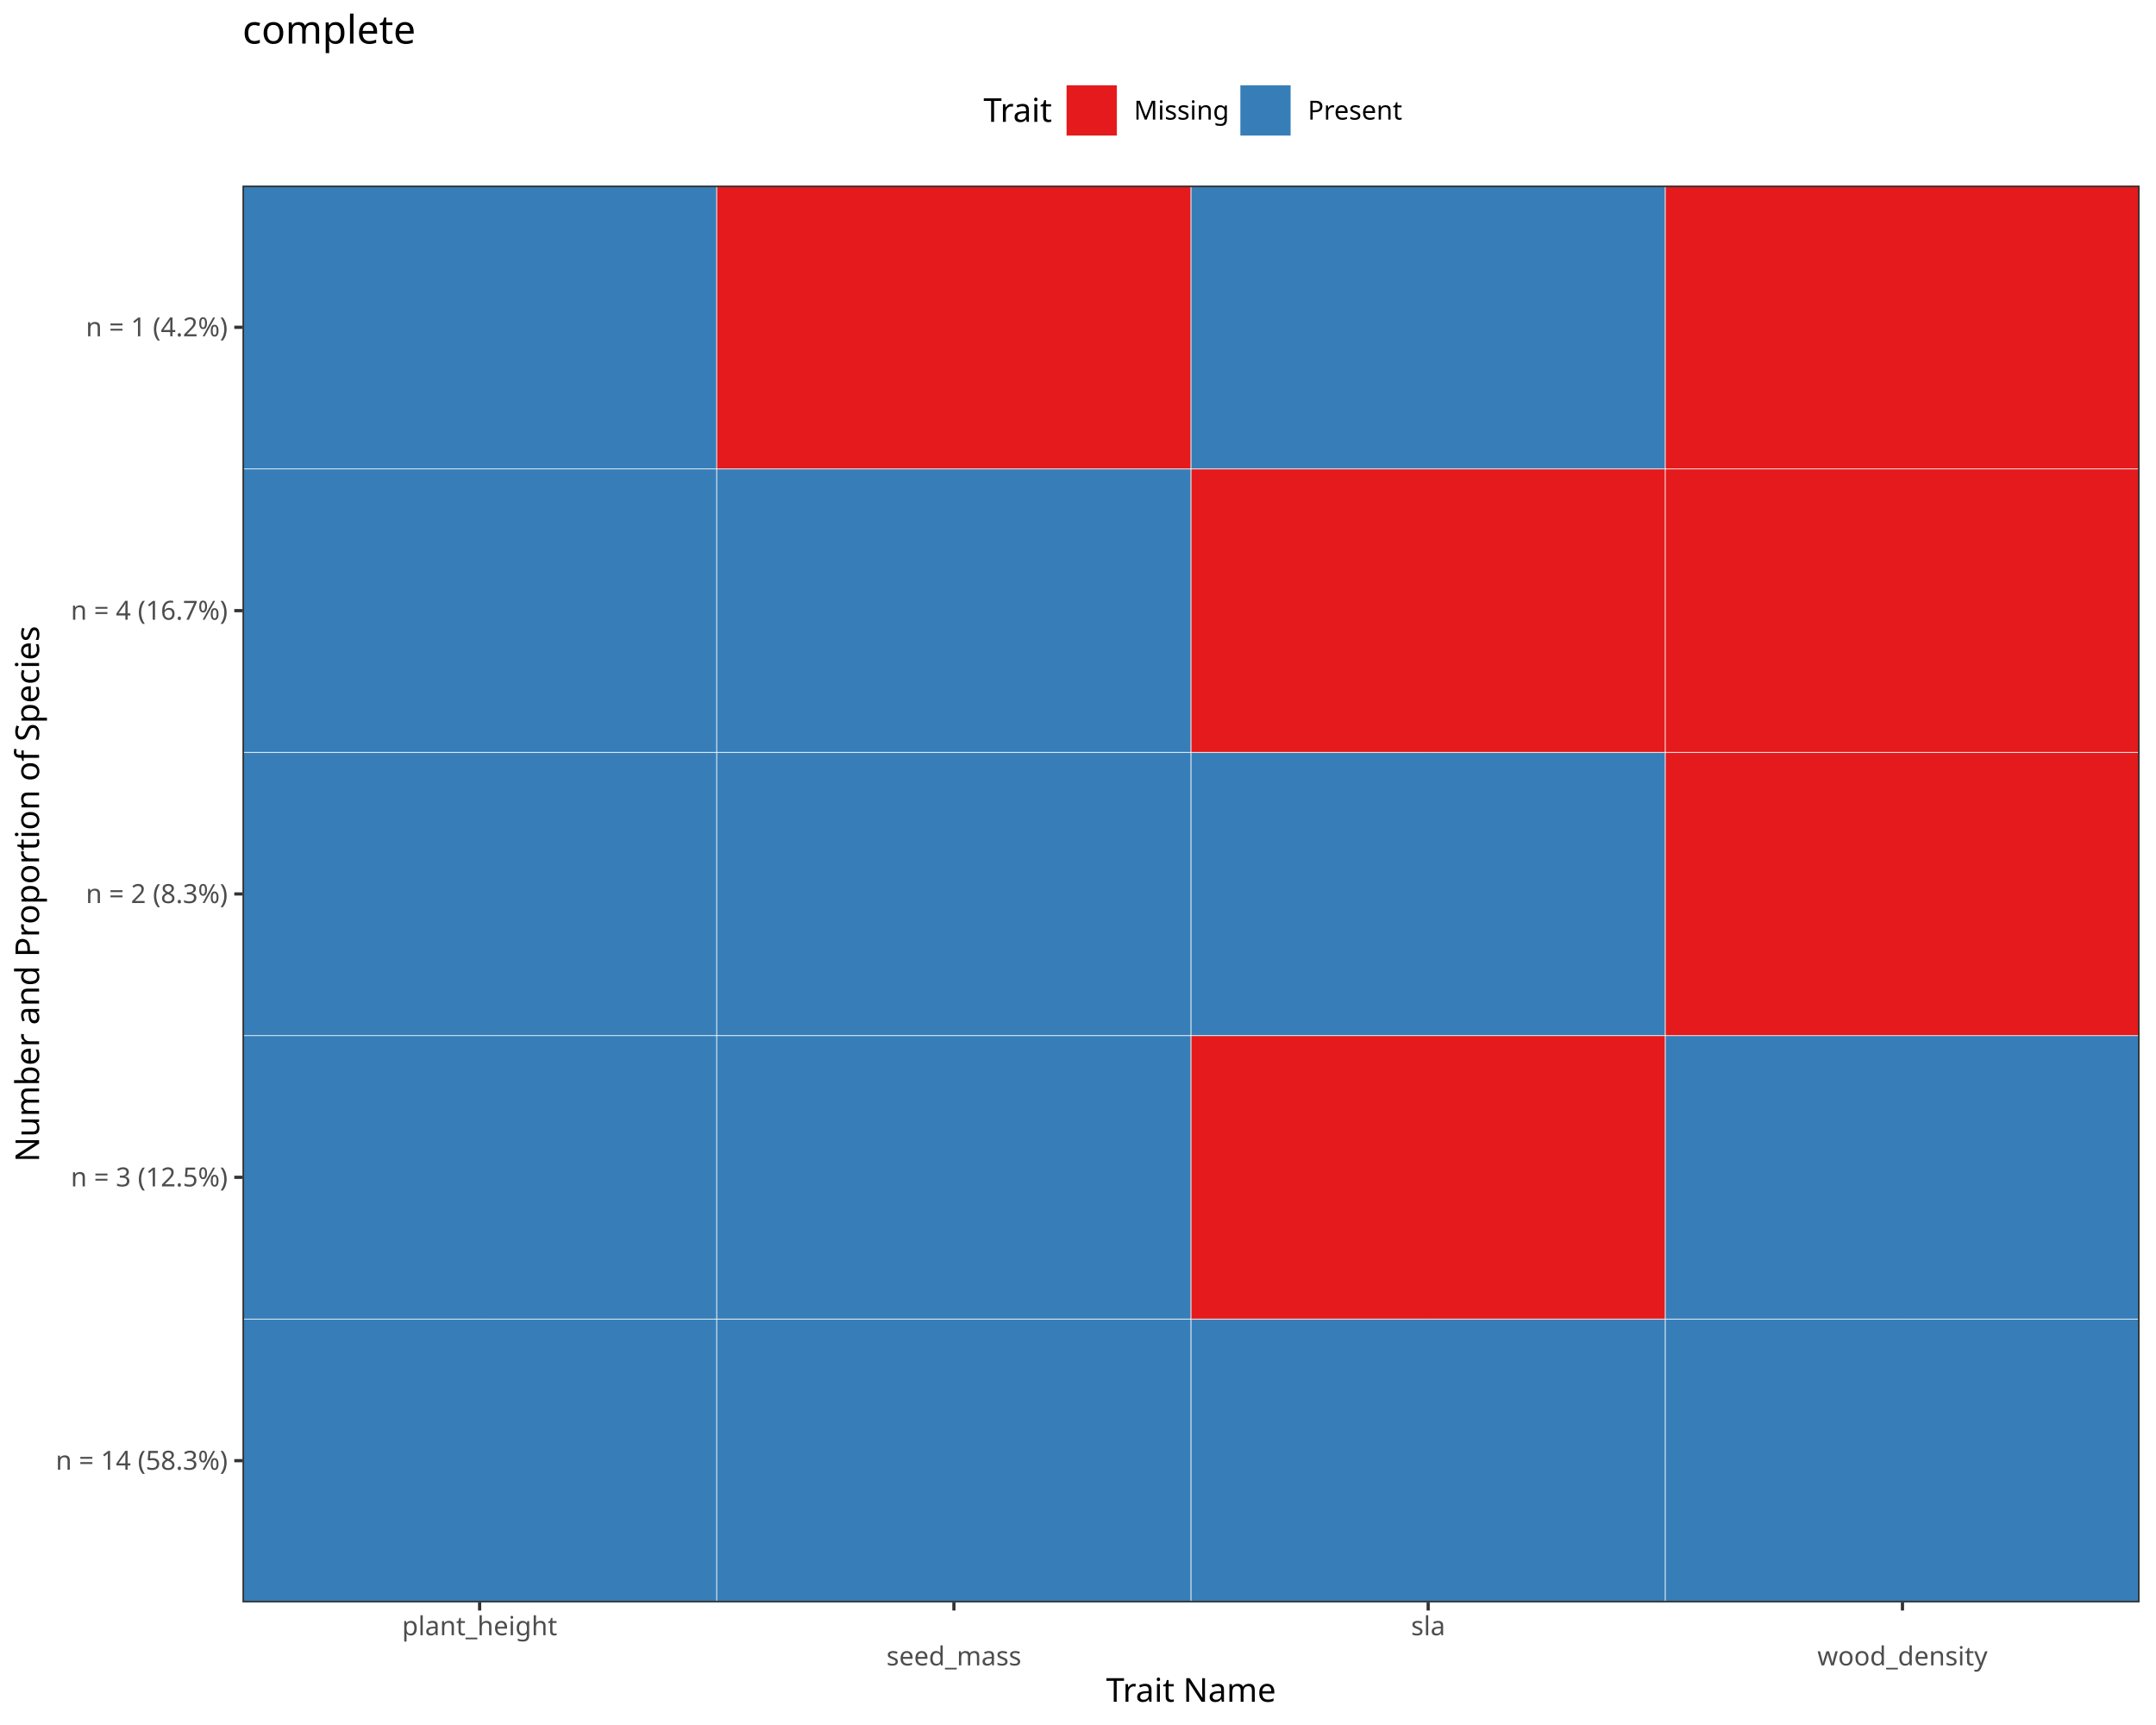
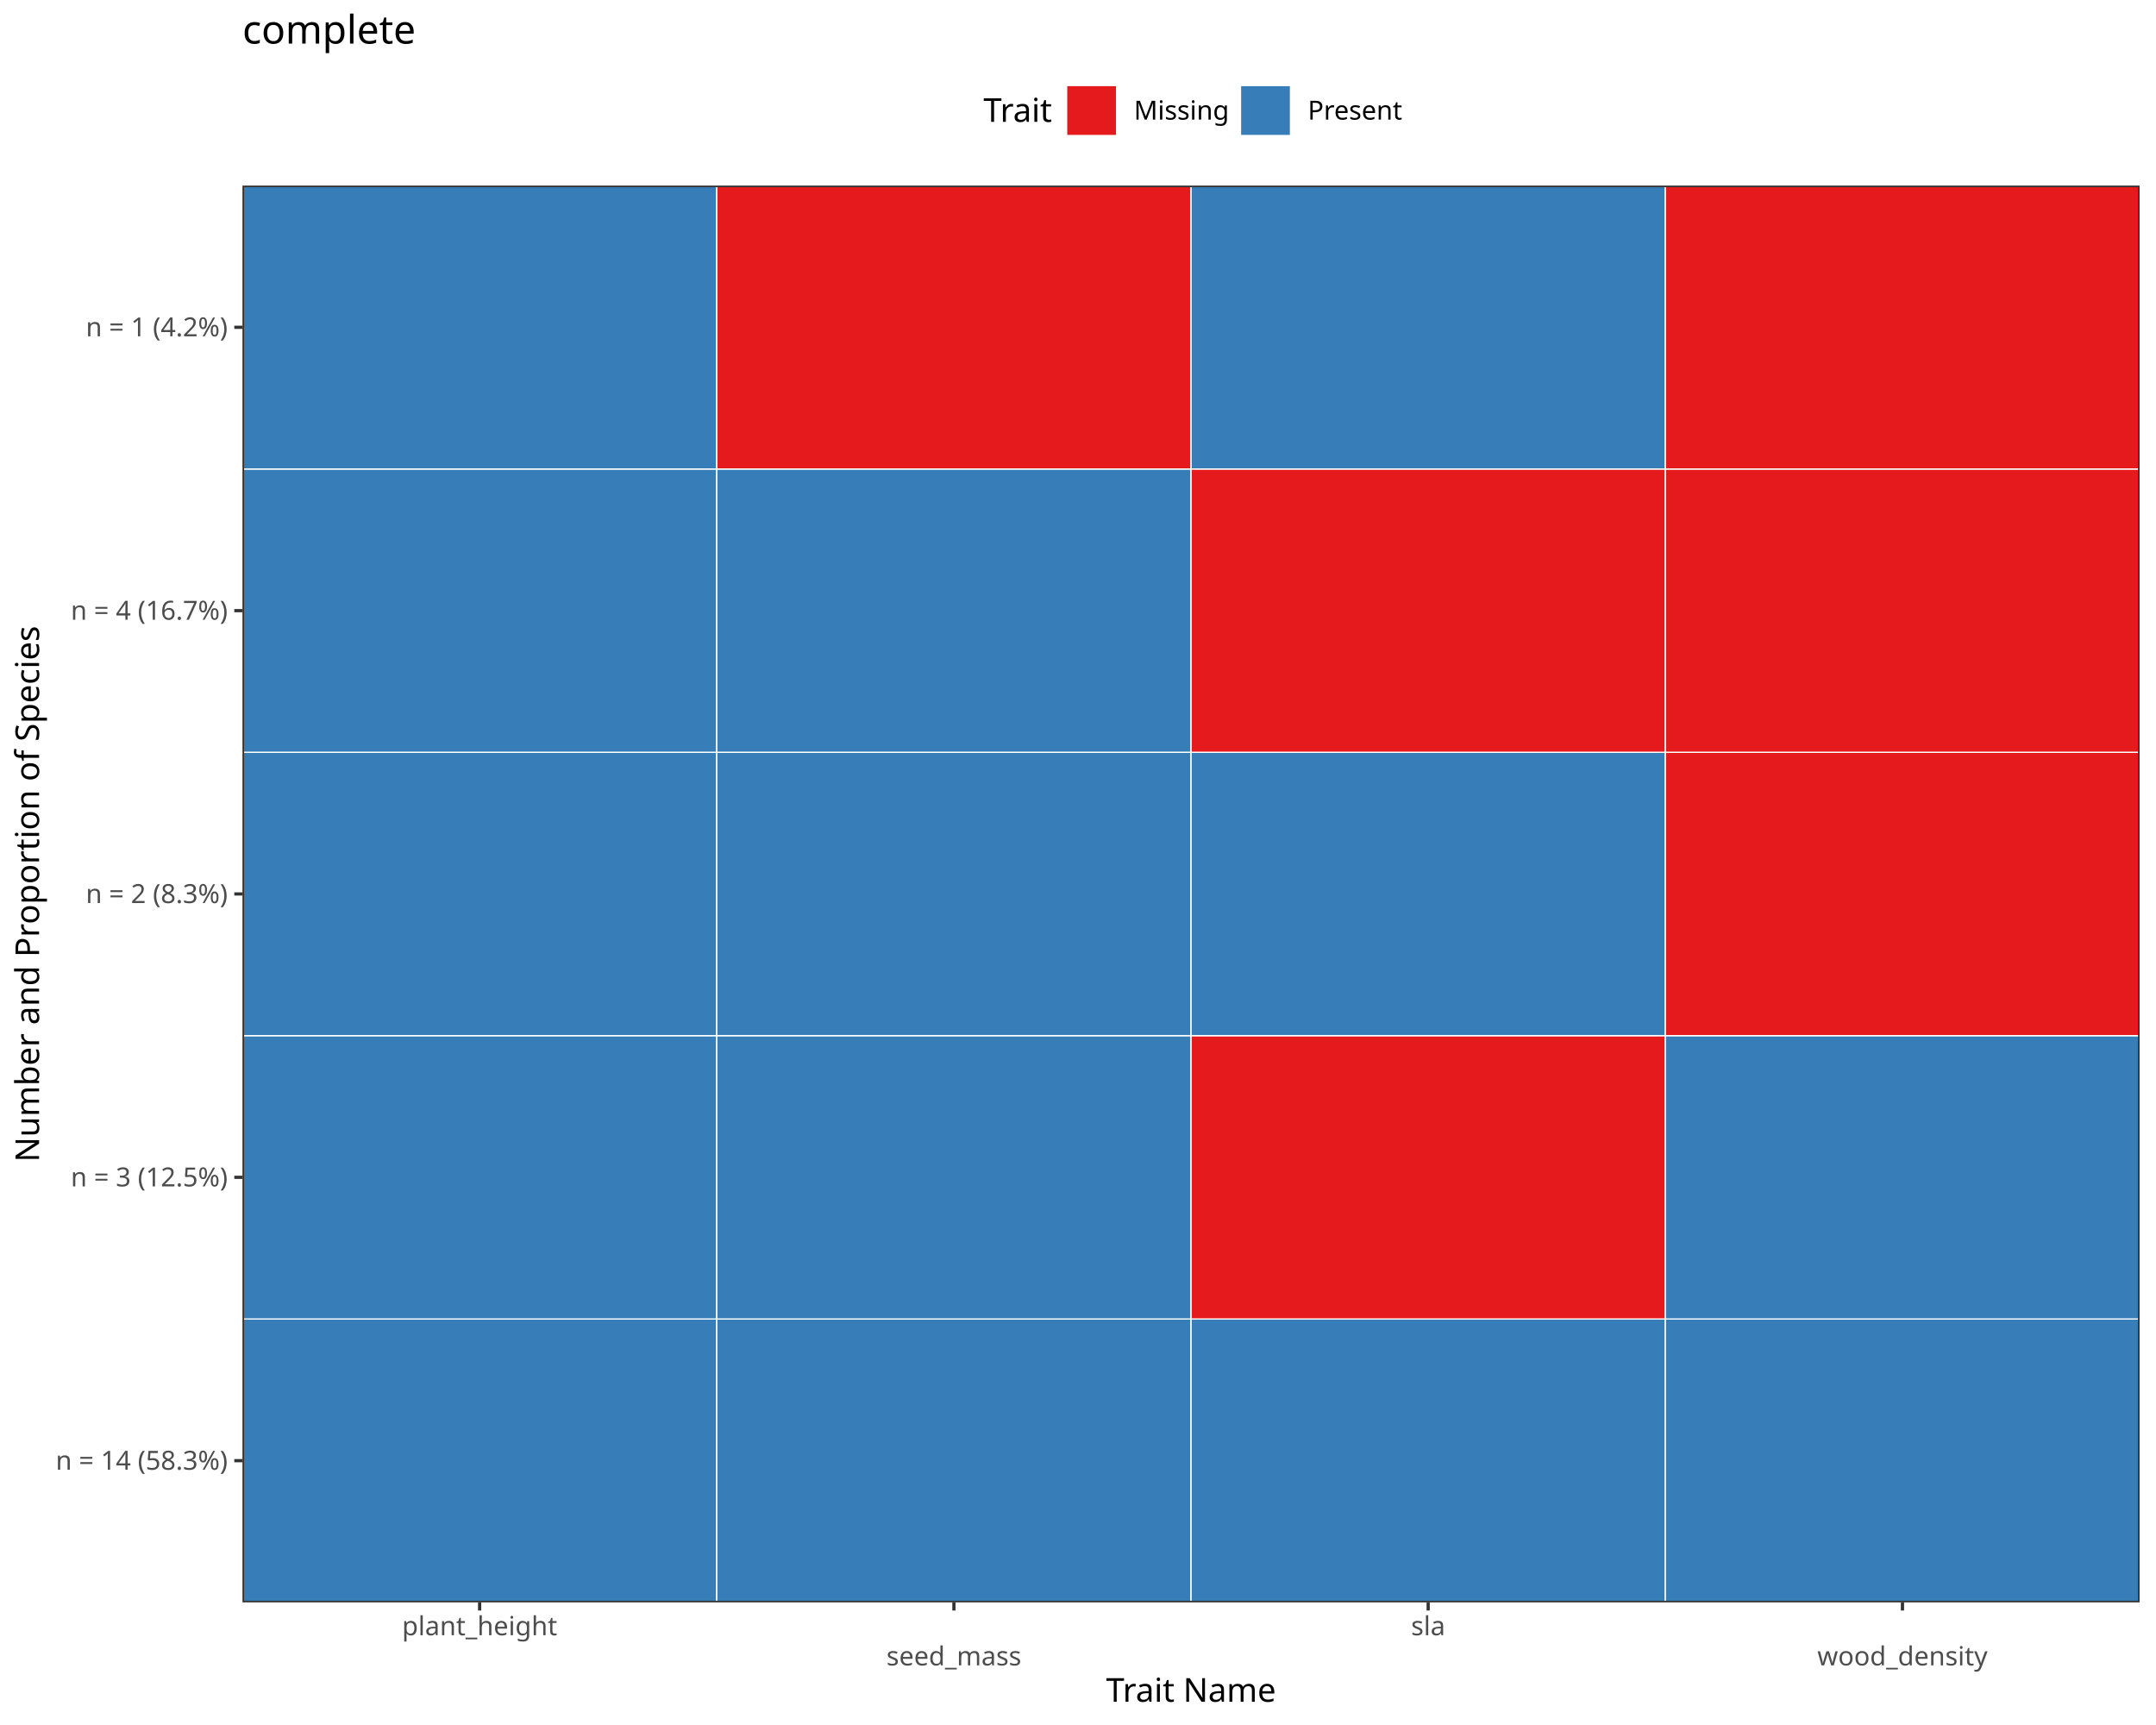
<svg xmlns="http://www.w3.org/2000/svg" class="svglite" data-engine-version="2.0" width="720.00pt" height="576.00pt" viewBox="0 0 720.00 576.00">
  <defs>
    <style type="text/css">
    .svglite line, .svglite polyline, .svglite polygon, .svglite path, .svglite rect, .svglite circle {
      fill: none;
      stroke: #000000;
      stroke-linecap: round;
      stroke-linejoin: round;
      stroke-miterlimit: 10.00;
    }
  </style>
  </defs>
  <rect width="100%" height="100%" style="stroke: none; fill: #FFFFFF;" />
  <defs>
    <clipPath id="cpMC4wMHw3MjAuMDB8MC4wMHw1NzYuMDA=">
      <rect x="0.00" y="0.00" width="720.00" height="576.00" />
    </clipPath>
  </defs>
  <g clip-path="url(#cpMC4wMHw3MjAuMDB8MC4wMHw1NzYuMDA=)">
    <rect x="0.00" y="0.00" width="720.00" height="576.00" style="stroke-width: 1.07; stroke: #FFFFFF; fill: #FFFFFF;" />
  </g>
  <defs>
    <clipPath id="cpODAuOTh8NzE0LjUyfDYxLjk4fDUzNS4wNA==">
      <rect x="80.98" y="61.98" width="633.54" height="473.06" />
    </clipPath>
  </defs>
  <g clip-path="url(#cpODAuOTh8NzE0LjUyfDYxLjk4fDUzNS4wNA==)">
    <rect x="80.98" y="61.98" width="633.54" height="473.06" style="stroke-width: 1.07; stroke: none; fill: #FFFFFF;" />
    <polyline points="80.98,487.73 714.52,487.73 " style="stroke-width: 1.07; stroke: #EBEBEB; stroke-linecap: butt;" />
    <polyline points="80.98,393.12 714.52,393.12 " style="stroke-width: 1.07; stroke: #EBEBEB; stroke-linecap: butt;" />
    <polyline points="80.98,298.51 714.52,298.51 " style="stroke-width: 1.07; stroke: #EBEBEB; stroke-linecap: butt;" />
    <polyline points="80.98,203.90 714.52,203.90 " style="stroke-width: 1.07; stroke: #EBEBEB; stroke-linecap: butt;" />
    <polyline points="80.98,109.29 714.52,109.29 " style="stroke-width: 1.07; stroke: #EBEBEB; stroke-linecap: butt;" />
    <polyline points="160.17,535.04 160.17,61.98 " style="stroke-width: 1.07; stroke: #EBEBEB; stroke-linecap: butt;" />
    <polyline points="318.56,535.04 318.56,61.98 " style="stroke-width: 1.07; stroke: #EBEBEB; stroke-linecap: butt;" />
    <polyline points="476.94,535.04 476.94,61.98 " style="stroke-width: 1.07; stroke: #EBEBEB; stroke-linecap: butt;" />
    <polyline points="635.33,535.04 635.33,61.98 " style="stroke-width: 1.07; stroke: #EBEBEB; stroke-linecap: butt;" />
-     <rect x="80.98" y="440.43" width="158.39" height="94.61" style="stroke-width: 0.21; stroke: #FFFFFF; stroke-linecap: butt; stroke-linejoin: miter; fill: #377EB8;" />
-     <rect x="239.36" y="440.43" width="158.39" height="94.61" style="stroke-width: 0.21; stroke: #FFFFFF; stroke-linecap: butt; stroke-linejoin: miter; fill: #377EB8;" />
-     <rect x="397.75" y="440.43" width="158.39" height="94.61" style="stroke-width: 0.21; stroke: #FFFFFF; stroke-linecap: butt; stroke-linejoin: miter; fill: #377EB8;" />
-     <rect x="556.14" y="440.43" width="158.39" height="94.61" style="stroke-width: 0.21; stroke: #FFFFFF; stroke-linecap: butt; stroke-linejoin: miter; fill: #377EB8;" />
-     <rect x="80.98" y="345.82" width="158.39" height="94.61" style="stroke-width: 0.21; stroke: #FFFFFF; stroke-linecap: butt; stroke-linejoin: miter; fill: #377EB8;" />
-     <rect x="239.36" y="345.82" width="158.39" height="94.61" style="stroke-width: 0.21; stroke: #FFFFFF; stroke-linecap: butt; stroke-linejoin: miter; fill: #377EB8;" />
-     <rect x="397.75" y="345.82" width="158.39" height="94.61" style="stroke-width: 0.21; stroke: #FFFFFF; stroke-linecap: butt; stroke-linejoin: miter; fill: #E41A1C;" />
-     <rect x="556.14" y="345.82" width="158.39" height="94.61" style="stroke-width: 0.21; stroke: #FFFFFF; stroke-linecap: butt; stroke-linejoin: miter; fill: #377EB8;" />
-     <rect x="80.98" y="251.20" width="158.39" height="94.61" style="stroke-width: 0.21; stroke: #FFFFFF; stroke-linecap: butt; stroke-linejoin: miter; fill: #377EB8;" />
-     <rect x="239.36" y="251.20" width="158.39" height="94.61" style="stroke-width: 0.21; stroke: #FFFFFF; stroke-linecap: butt; stroke-linejoin: miter; fill: #377EB8;" />
-     <rect x="397.75" y="251.20" width="158.39" height="94.61" style="stroke-width: 0.21; stroke: #FFFFFF; stroke-linecap: butt; stroke-linejoin: miter; fill: #377EB8;" />
-     <rect x="556.14" y="251.20" width="158.39" height="94.61" style="stroke-width: 0.21; stroke: #FFFFFF; stroke-linecap: butt; stroke-linejoin: miter; fill: #E41A1C;" />
-     <rect x="80.98" y="156.59" width="158.39" height="94.61" style="stroke-width: 0.21; stroke: #FFFFFF; stroke-linecap: butt; stroke-linejoin: miter; fill: #377EB8;" />
-     <rect x="239.36" y="156.59" width="158.39" height="94.61" style="stroke-width: 0.21; stroke: #FFFFFF; stroke-linecap: butt; stroke-linejoin: miter; fill: #377EB8;" />
-     <rect x="397.75" y="156.59" width="158.39" height="94.61" style="stroke-width: 0.21; stroke: #FFFFFF; stroke-linecap: butt; stroke-linejoin: miter; fill: #E41A1C;" />
-     <rect x="556.14" y="156.59" width="158.39" height="94.61" style="stroke-width: 0.21; stroke: #FFFFFF; stroke-linecap: butt; stroke-linejoin: miter; fill: #E41A1C;" />
-     <rect x="80.98" y="61.98" width="158.39" height="94.61" style="stroke-width: 0.21; stroke: #FFFFFF; stroke-linecap: butt; stroke-linejoin: miter; fill: #377EB8;" />
-     <rect x="239.36" y="61.98" width="158.39" height="94.61" style="stroke-width: 0.21; stroke: #FFFFFF; stroke-linecap: butt; stroke-linejoin: miter; fill: #E41A1C;" />
-     <rect x="397.75" y="61.98" width="158.39" height="94.61" style="stroke-width: 0.21; stroke: #FFFFFF; stroke-linecap: butt; stroke-linejoin: miter; fill: #377EB8;" />
-     <rect x="556.14" y="61.98" width="158.39" height="94.61" style="stroke-width: 0.21; stroke: #FFFFFF; stroke-linecap: butt; stroke-linejoin: miter; fill: #E41A1C;" />
+     <rect x="80.98" y="440.43" width="158.39" height="94.61" style="stroke-width: 0.43; stroke: #FFFFFF; stroke-linecap: butt; stroke-linejoin: miter; fill: #377EB8;" />
+     <rect x="239.36" y="440.43" width="158.39" height="94.61" style="stroke-width: 0.43; stroke: #FFFFFF; stroke-linecap: butt; stroke-linejoin: miter; fill: #377EB8;" />
+     <rect x="397.75" y="440.43" width="158.39" height="94.61" style="stroke-width: 0.43; stroke: #FFFFFF; stroke-linecap: butt; stroke-linejoin: miter; fill: #377EB8;" />
+     <rect x="556.14" y="440.43" width="158.39" height="94.61" style="stroke-width: 0.43; stroke: #FFFFFF; stroke-linecap: butt; stroke-linejoin: miter; fill: #377EB8;" />
+     <rect x="80.98" y="345.82" width="158.39" height="94.61" style="stroke-width: 0.43; stroke: #FFFFFF; stroke-linecap: butt; stroke-linejoin: miter; fill: #377EB8;" />
+     <rect x="239.36" y="345.82" width="158.39" height="94.61" style="stroke-width: 0.43; stroke: #FFFFFF; stroke-linecap: butt; stroke-linejoin: miter; fill: #377EB8;" />
+     <rect x="397.75" y="345.82" width="158.39" height="94.61" style="stroke-width: 0.43; stroke: #FFFFFF; stroke-linecap: butt; stroke-linejoin: miter; fill: #E41A1C;" />
+     <rect x="556.14" y="345.82" width="158.39" height="94.61" style="stroke-width: 0.43; stroke: #FFFFFF; stroke-linecap: butt; stroke-linejoin: miter; fill: #377EB8;" />
+     <rect x="80.98" y="251.20" width="158.39" height="94.61" style="stroke-width: 0.43; stroke: #FFFFFF; stroke-linecap: butt; stroke-linejoin: miter; fill: #377EB8;" />
+     <rect x="239.36" y="251.20" width="158.39" height="94.61" style="stroke-width: 0.43; stroke: #FFFFFF; stroke-linecap: butt; stroke-linejoin: miter; fill: #377EB8;" />
+     <rect x="397.75" y="251.20" width="158.39" height="94.61" style="stroke-width: 0.43; stroke: #FFFFFF; stroke-linecap: butt; stroke-linejoin: miter; fill: #377EB8;" />
+     <rect x="556.14" y="251.20" width="158.39" height="94.61" style="stroke-width: 0.43; stroke: #FFFFFF; stroke-linecap: butt; stroke-linejoin: miter; fill: #E41A1C;" />
+     <rect x="80.98" y="156.59" width="158.39" height="94.61" style="stroke-width: 0.43; stroke: #FFFFFF; stroke-linecap: butt; stroke-linejoin: miter; fill: #377EB8;" />
+     <rect x="239.36" y="156.59" width="158.39" height="94.61" style="stroke-width: 0.43; stroke: #FFFFFF; stroke-linecap: butt; stroke-linejoin: miter; fill: #377EB8;" />
+     <rect x="397.75" y="156.59" width="158.39" height="94.61" style="stroke-width: 0.43; stroke: #FFFFFF; stroke-linecap: butt; stroke-linejoin: miter; fill: #E41A1C;" />
+     <rect x="556.14" y="156.59" width="158.39" height="94.61" style="stroke-width: 0.43; stroke: #FFFFFF; stroke-linecap: butt; stroke-linejoin: miter; fill: #E41A1C;" />
+     <rect x="80.98" y="61.98" width="158.39" height="94.61" style="stroke-width: 0.43; stroke: #FFFFFF; stroke-linecap: butt; stroke-linejoin: miter; fill: #377EB8;" />
+     <rect x="239.36" y="61.98" width="158.39" height="94.61" style="stroke-width: 0.43; stroke: #FFFFFF; stroke-linecap: butt; stroke-linejoin: miter; fill: #E41A1C;" />
+     <rect x="397.75" y="61.98" width="158.39" height="94.61" style="stroke-width: 0.43; stroke: #FFFFFF; stroke-linecap: butt; stroke-linejoin: miter; fill: #377EB8;" />
+     <rect x="556.14" y="61.98" width="158.39" height="94.61" style="stroke-width: 0.43; stroke: #FFFFFF; stroke-linecap: butt; stroke-linejoin: miter; fill: #E41A1C;" />
    <rect x="80.98" y="61.98" width="633.54" height="473.06" style="stroke-width: 1.07; stroke: #333333;" />
  </g>
  <g clip-path="url(#cpMC4wMHw3MjAuMDB8MC4wMHw1NzYuMDA=)">
    <text x="76.05" y="490.76" text-anchor="end" style="font-size: 8.80px; fill: #4D4D4D; font-family: sans;" textLength="57.97px" lengthAdjust="spacingAndGlyphs">n = 14 (58.3%)</text>
    <text x="76.05" y="396.15" text-anchor="end" style="font-size: 8.80px; fill: #4D4D4D; font-family: sans;" textLength="53.08px" lengthAdjust="spacingAndGlyphs">n = 3 (12.5%)</text>
    <text x="76.05" y="301.54" text-anchor="end" style="font-size: 8.80px; fill: #4D4D4D; font-family: sans;" textLength="48.19px" lengthAdjust="spacingAndGlyphs">n = 2 (8.3%)</text>
    <text x="76.05" y="206.93" text-anchor="end" style="font-size: 8.80px; fill: #4D4D4D; font-family: sans;" textLength="53.08px" lengthAdjust="spacingAndGlyphs">n = 4 (16.7%)</text>
    <text x="76.05" y="112.31" text-anchor="end" style="font-size: 8.80px; fill: #4D4D4D; font-family: sans;" textLength="48.19px" lengthAdjust="spacingAndGlyphs">n = 1 (4.2%)</text>
    <polyline points="78.24,487.73 80.98,487.73 " style="stroke-width: 1.07; stroke: #333333; stroke-linecap: butt;" />
    <polyline points="78.24,393.12 80.98,393.12 " style="stroke-width: 1.07; stroke: #333333; stroke-linecap: butt;" />
    <polyline points="78.24,298.51 80.98,298.51 " style="stroke-width: 1.07; stroke: #333333; stroke-linecap: butt;" />
    <polyline points="78.24,203.90 80.98,203.90 " style="stroke-width: 1.07; stroke: #333333; stroke-linecap: butt;" />
    <polyline points="78.24,109.29 80.98,109.29 " style="stroke-width: 1.07; stroke: #333333; stroke-linecap: butt;" />
    <polyline points="160.17,537.78 160.17,535.04 " style="stroke-width: 1.07; stroke: #333333; stroke-linecap: butt;" />
    <polyline points="318.56,537.78 318.56,535.04 " style="stroke-width: 1.07; stroke: #333333; stroke-linecap: butt;" />
    <polyline points="476.94,537.78 476.94,535.04 " style="stroke-width: 1.07; stroke: #333333; stroke-linecap: butt;" />
    <polyline points="635.33,537.78 635.33,535.04 " style="stroke-width: 1.07; stroke: #333333; stroke-linecap: butt;" />
    <text x="160.17" y="546.03" text-anchor="middle" style="font-size: 8.80px; fill: #4D4D4D; font-family: sans;" textLength="47.95px" lengthAdjust="spacingAndGlyphs">plant_height</text>
    <text x="476.94" y="546.03" text-anchor="middle" style="font-size: 8.80px; fill: #4D4D4D; font-family: sans;" textLength="11.25px" lengthAdjust="spacingAndGlyphs">sla</text>
    <text x="318.56" y="556.10" text-anchor="middle" style="font-size: 8.80px; fill: #4D4D4D; font-family: sans;" textLength="45.02px" lengthAdjust="spacingAndGlyphs">seed_mass</text>
    <text x="635.33" y="556.10" text-anchor="middle" style="font-size: 8.80px; fill: #4D4D4D; font-family: sans;" textLength="53.82px" lengthAdjust="spacingAndGlyphs">wood_density</text>
    <text x="397.75" y="568.24" text-anchor="middle" style="font-size: 11.00px; font-family: sans;" textLength="54.40px" lengthAdjust="spacingAndGlyphs">Trait Name</text>
    <text transform="translate(13.05,298.51) rotate(-90)" text-anchor="middle" style="font-size: 11.00px; font-family: sans;" textLength="168.78px" lengthAdjust="spacingAndGlyphs">Number and Proportion of Species</text>
    <rect x="322.95" y="22.78" width="149.61" height="28.24" style="stroke-width: 1.07; stroke: none; fill: #FFFFFF;" />
    <text x="328.43" y="40.69" style="font-size: 11.00px; font-family: sans;" textLength="22.00px" lengthAdjust="spacingAndGlyphs">Trait</text>
    <rect x="355.90" y="28.26" width="17.28" height="17.28" style="stroke-width: 1.07; stroke: none; fill: #FFFFFF;" />
-     <rect x="356.05" y="28.40" width="17.00" height="17.00" style="stroke-width: 0.21; stroke: #FFFFFF; stroke-linecap: butt; stroke-linejoin: miter; fill: #E41A1C;" />
+     <rect x="356.19" y="28.55" width="16.71" height="16.71" style="stroke-width: 0.43; stroke: #FFFFFF; stroke-linecap: butt; stroke-linejoin: miter; fill: #E41A1C;" />
    <rect x="413.98" y="28.26" width="17.28" height="17.28" style="stroke-width: 1.07; stroke: none; fill: #FFFFFF;" />
-     <rect x="414.12" y="28.40" width="17.00" height="17.00" style="stroke-width: 0.21; stroke: #FFFFFF; stroke-linecap: butt; stroke-linejoin: miter; fill: #377EB8;" />
+     <rect x="414.26" y="28.55" width="16.71" height="16.71" style="stroke-width: 0.43; stroke: #FFFFFF; stroke-linecap: butt; stroke-linejoin: miter; fill: #377EB8;" />
    <text x="378.66" y="39.93" style="font-size: 8.80px; font-family: sans;" textLength="29.84px" lengthAdjust="spacingAndGlyphs">Missing</text>
    <text x="436.74" y="39.93" style="font-size: 8.80px; font-family: sans;" textLength="30.33px" lengthAdjust="spacingAndGlyphs">Present</text>
    <text x="80.98" y="14.56" style="font-size: 13.20px; font-family: sans;" textLength="53.57px" lengthAdjust="spacingAndGlyphs">complete</text>
  </g>
</svg>
